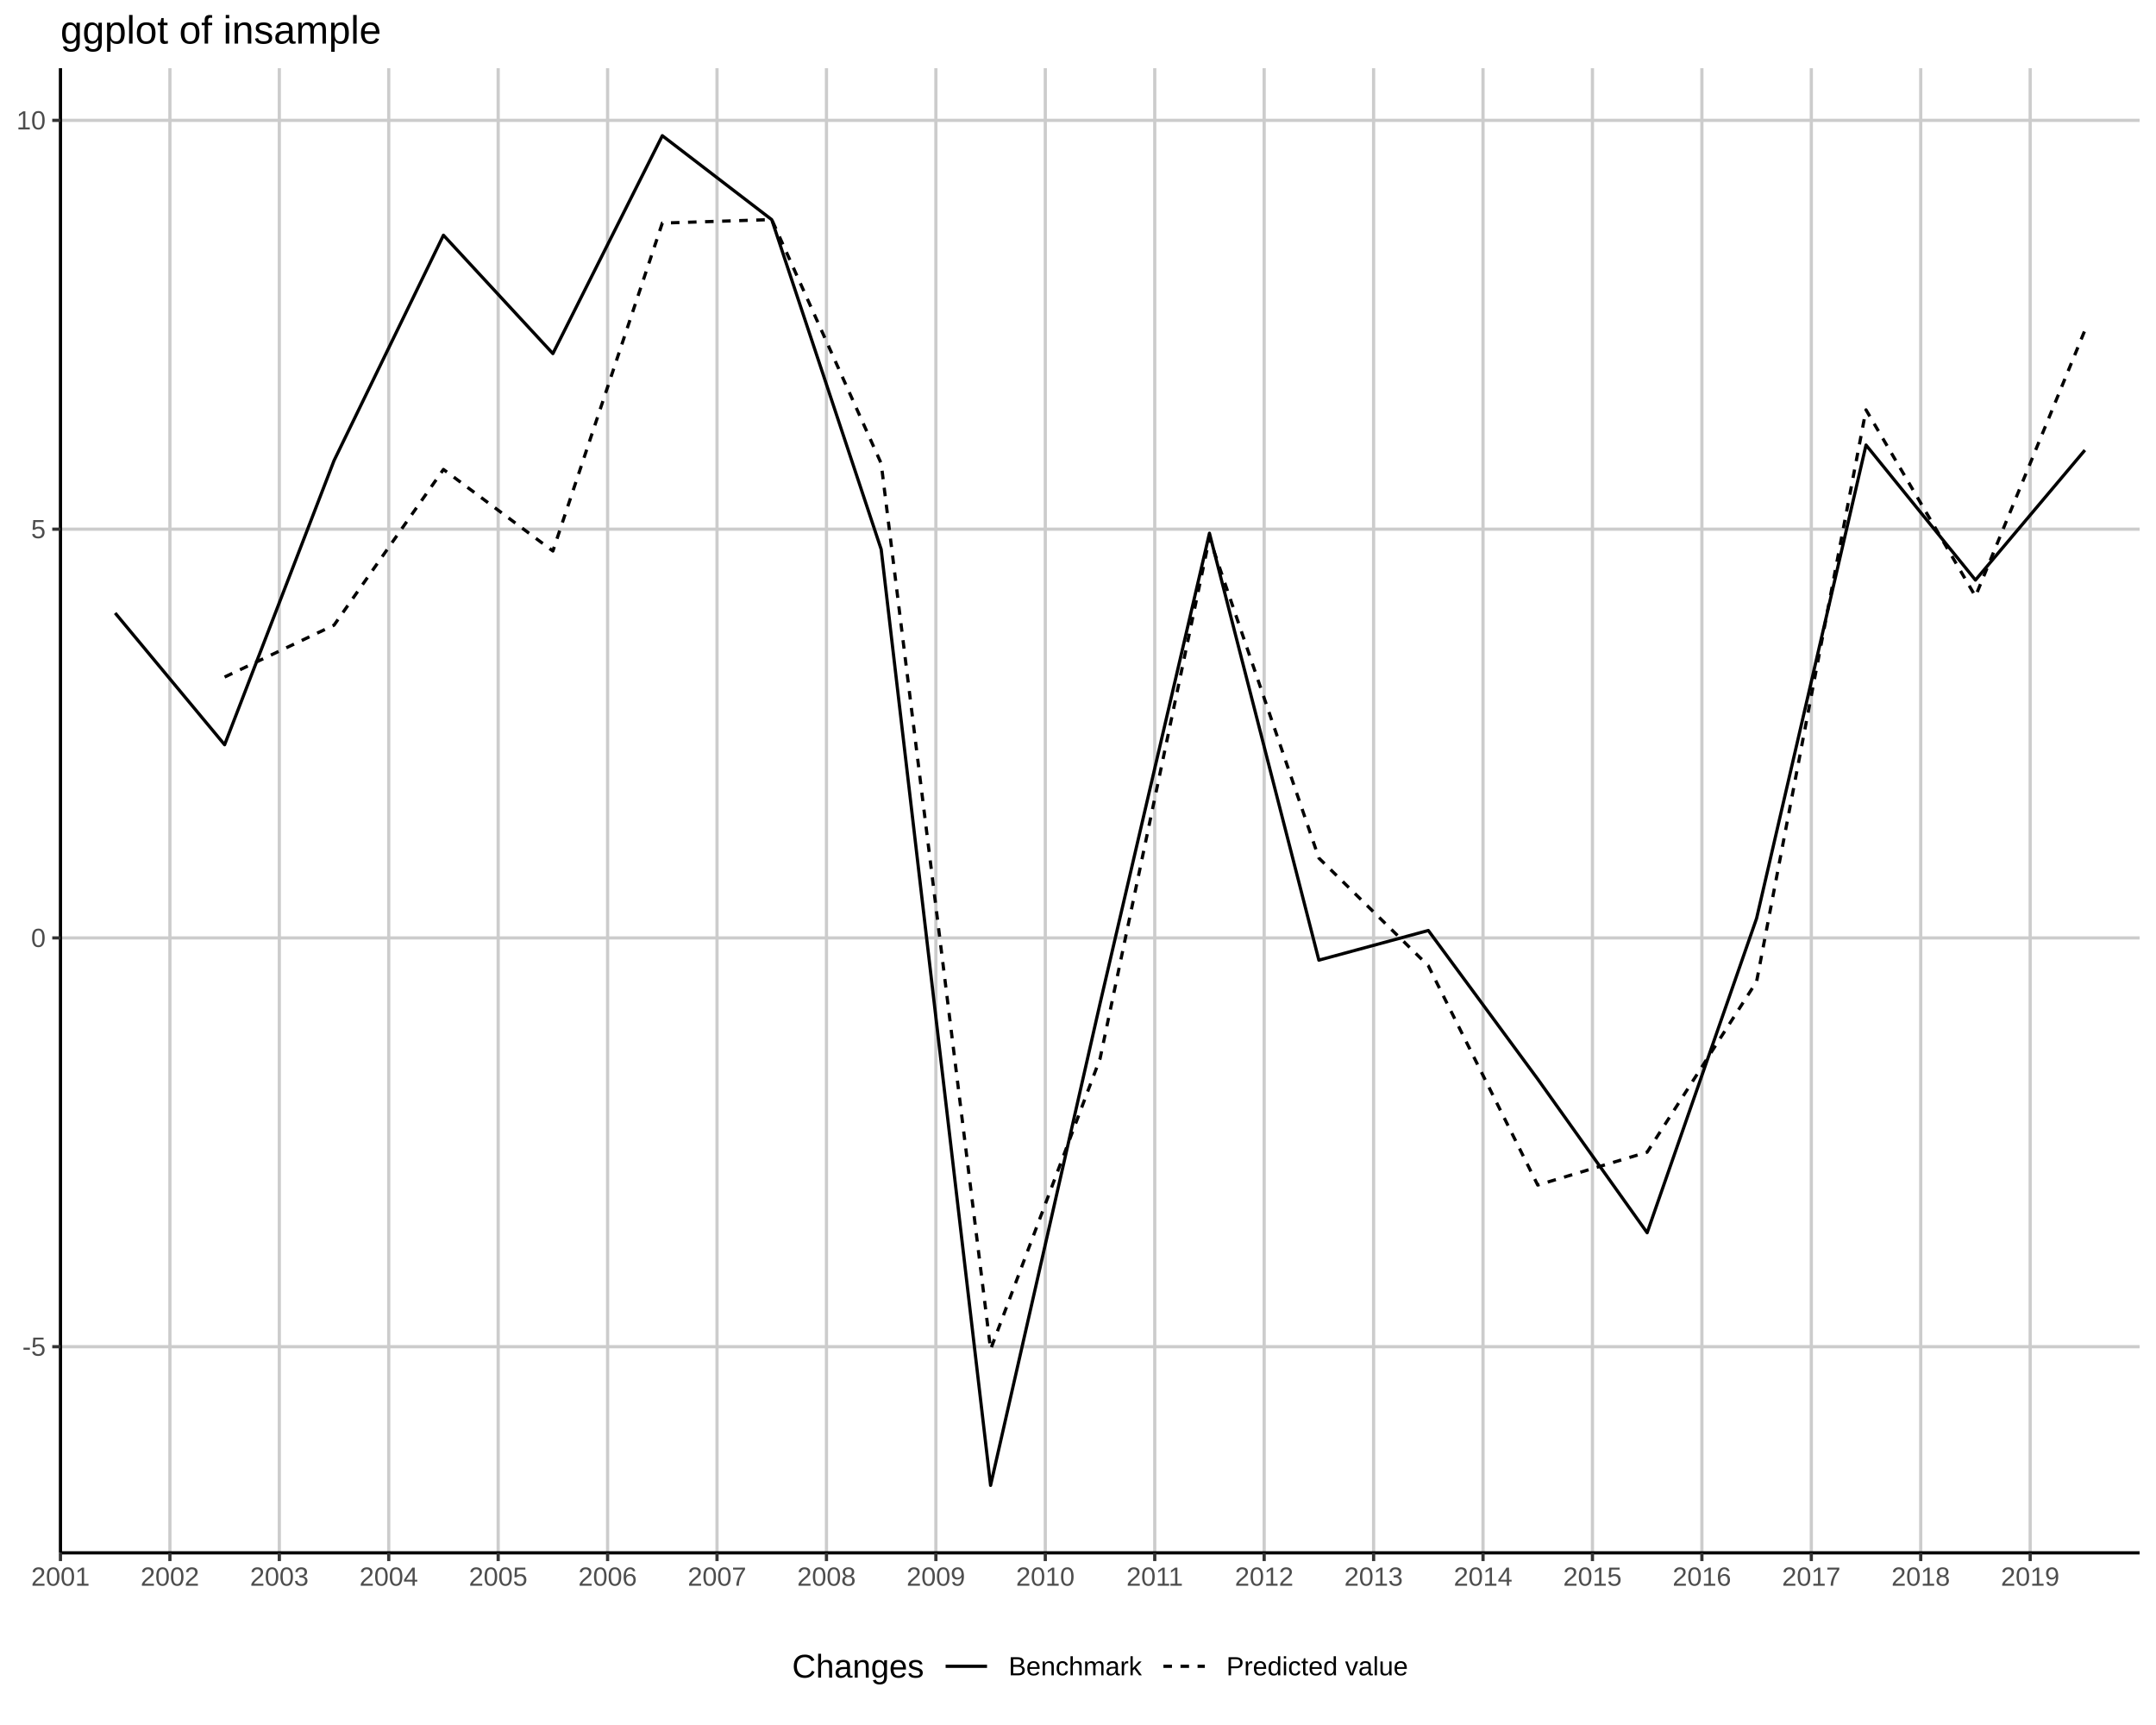
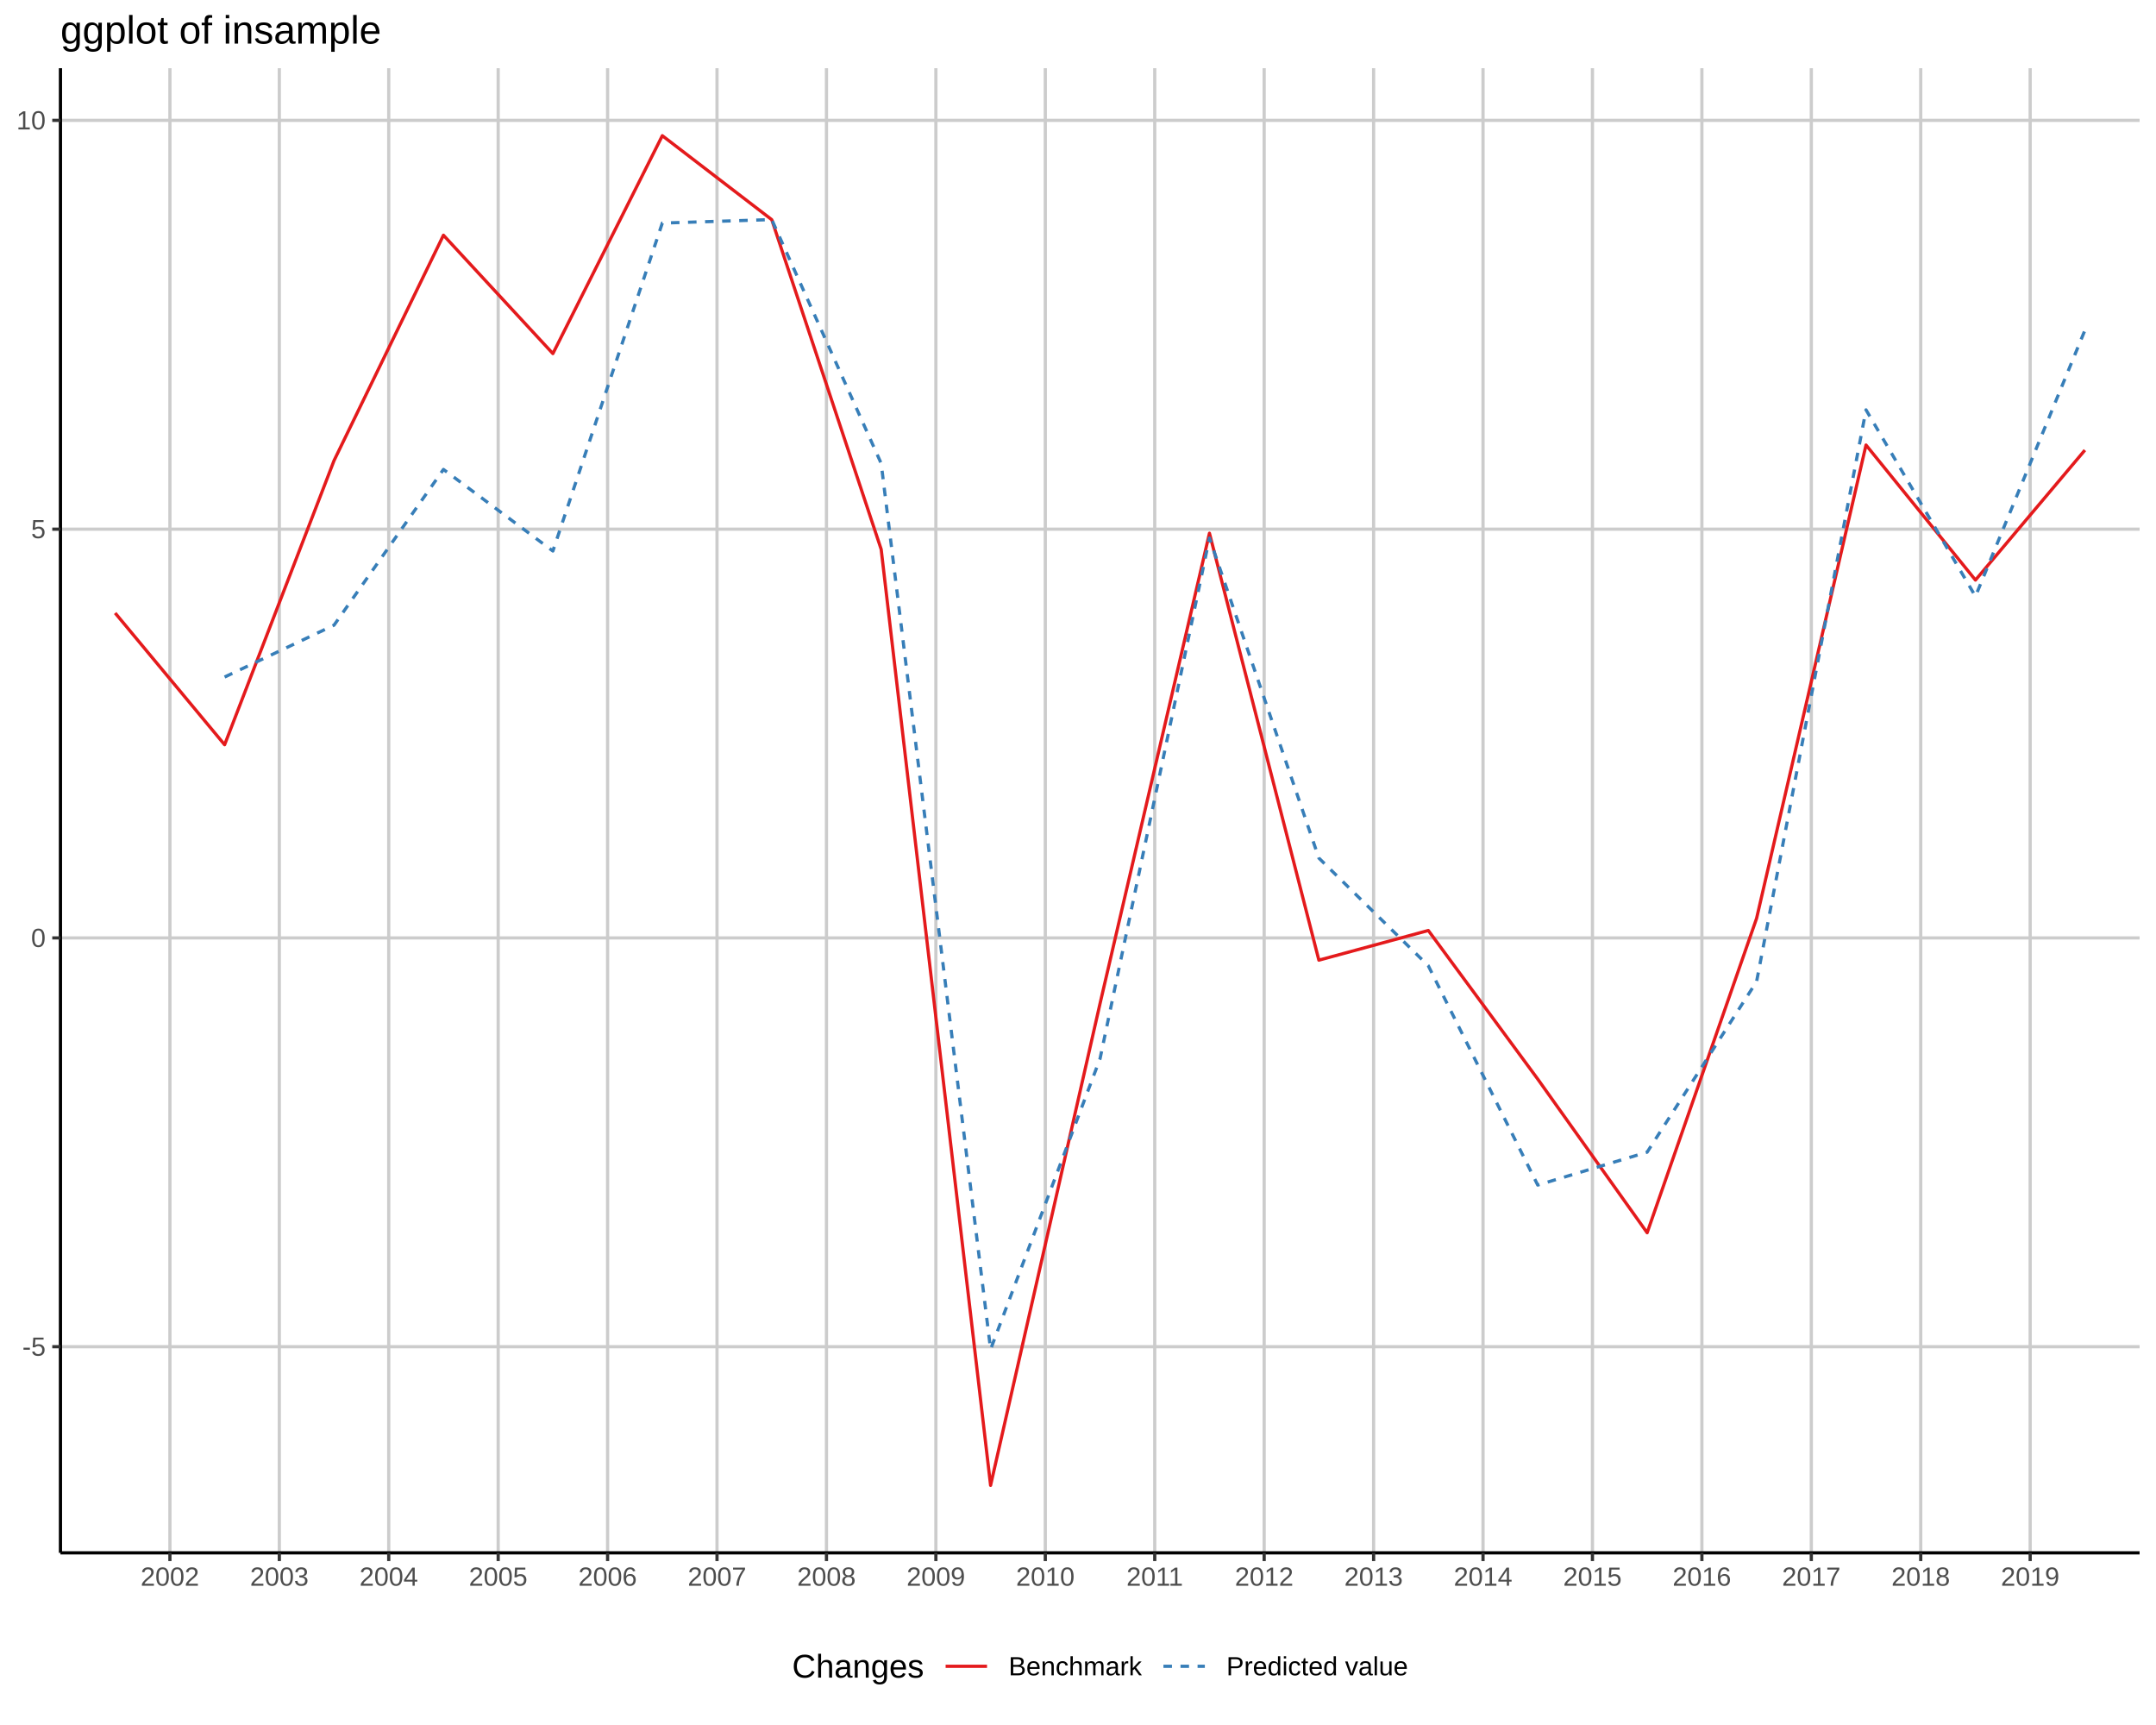
<svg xmlns="http://www.w3.org/2000/svg" viewBox="0 0 720.00 576.00">
  <defs>
    <style type="text/css">
    line, polyline, polygon, path, rect, circle {
      fill: none;
      stroke: #000000;
      stroke-linecap: round;
      stroke-linejoin: round;
      stroke-miterlimit: 10.00;
    }
  </style>
  </defs>
  <rect width="100%" height="100%" style="stroke: none; fill: #FFFFFF;" />
  <rect x="0.00" y="0.00" width="720.00" height="576.00" style="stroke-width: 1.07; stroke: #FFFFFF; fill: #FFFFFF;" />
  <defs>
    <clipPath id="cpMjAuMTl8NzE0LjUyfDUxOC41MnwyMi43Nw==">
      <rect x="20.19" y="22.77" width="694.33" height="495.74" />
    </clipPath>
  </defs>
  <rect x="20.19" y="22.77" width="694.33" height="495.74" style="stroke-width: 1.07; stroke: none; fill: #FFFFFF;" clip-path="url(#cpMjAuMTl8NzE0LjUyfDUxOC41MnwyMi43Nw==)" />
  <polyline points="20.19,449.68 714.52,449.68 " style="stroke-width: 1.07; stroke: #CCCCCC; stroke-linecap: butt;" clip-path="url(#cpMjAuMTl8NzE0LjUyfDUxOC41MnwyMi43Nw==)" />
  <polyline points="20.19,313.18 714.52,313.18 " style="stroke-width: 1.07; stroke: #CCCCCC; stroke-linecap: butt;" clip-path="url(#cpMjAuMTl8NzE0LjUyfDUxOC41MnwyMi43Nw==)" />
  <polyline points="20.19,176.69 714.52,176.69 " style="stroke-width: 1.07; stroke: #CCCCCC; stroke-linecap: butt;" clip-path="url(#cpMjAuMTl8NzE0LjUyfDUxOC41MnwyMi43Nw==)" />
  <polyline points="20.19,40.19 714.52,40.19 " style="stroke-width: 1.07; stroke: #CCCCCC; stroke-linecap: butt;" clip-path="url(#cpMjAuMTl8NzE0LjUyfDUxOC41MnwyMi43Nw==)" />
-   <polyline points="20.19,518.52 20.19,22.77 " style="stroke-width: 1.07; stroke: #CCCCCC; stroke-linecap: butt;" clip-path="url(#cpMjAuMTl8NzE0LjUyfDUxOC41MnwyMi43Nw==)" />
  <polyline points="56.74,518.52 56.74,22.77 " style="stroke-width: 1.07; stroke: #CCCCCC; stroke-linecap: butt;" clip-path="url(#cpMjAuMTl8NzE0LjUyfDUxOC41MnwyMi43Nw==)" />
  <polyline points="93.28,518.52 93.28,22.77 " style="stroke-width: 1.07; stroke: #CCCCCC; stroke-linecap: butt;" clip-path="url(#cpMjAuMTl8NzE0LjUyfDUxOC41MnwyMi43Nw==)" />
  <polyline points="129.82,518.52 129.82,22.77 " style="stroke-width: 1.07; stroke: #CCCCCC; stroke-linecap: butt;" clip-path="url(#cpMjAuMTl8NzE0LjUyfDUxOC41MnwyMi43Nw==)" />
  <polyline points="166.37,518.52 166.37,22.77 " style="stroke-width: 1.07; stroke: #CCCCCC; stroke-linecap: butt;" clip-path="url(#cpMjAuMTl8NzE0LjUyfDUxOC41MnwyMi43Nw==)" />
  <polyline points="202.91,518.52 202.91,22.77 " style="stroke-width: 1.07; stroke: #CCCCCC; stroke-linecap: butt;" clip-path="url(#cpMjAuMTl8NzE0LjUyfDUxOC41MnwyMi43Nw==)" />
  <polyline points="239.45,518.52 239.45,22.77 " style="stroke-width: 1.07; stroke: #CCCCCC; stroke-linecap: butt;" clip-path="url(#cpMjAuMTl8NzE0LjUyfDUxOC41MnwyMi43Nw==)" />
  <polyline points="276.00,518.52 276.00,22.77 " style="stroke-width: 1.07; stroke: #CCCCCC; stroke-linecap: butt;" clip-path="url(#cpMjAuMTl8NzE0LjUyfDUxOC41MnwyMi43Nw==)" />
  <polyline points="312.54,518.52 312.54,22.77 " style="stroke-width: 1.07; stroke: #CCCCCC; stroke-linecap: butt;" clip-path="url(#cpMjAuMTl8NzE0LjUyfDUxOC41MnwyMi43Nw==)" />
  <polyline points="349.08,518.52 349.08,22.77 " style="stroke-width: 1.07; stroke: #CCCCCC; stroke-linecap: butt;" clip-path="url(#cpMjAuMTl8NzE0LjUyfDUxOC41MnwyMi43Nw==)" />
  <polyline points="385.63,518.52 385.63,22.77 " style="stroke-width: 1.07; stroke: #CCCCCC; stroke-linecap: butt;" clip-path="url(#cpMjAuMTl8NzE0LjUyfDUxOC41MnwyMi43Nw==)" />
  <polyline points="422.17,518.52 422.17,22.77 " style="stroke-width: 1.07; stroke: #CCCCCC; stroke-linecap: butt;" clip-path="url(#cpMjAuMTl8NzE0LjUyfDUxOC41MnwyMi43Nw==)" />
  <polyline points="458.72,518.52 458.72,22.77 " style="stroke-width: 1.07; stroke: #CCCCCC; stroke-linecap: butt;" clip-path="url(#cpMjAuMTl8NzE0LjUyfDUxOC41MnwyMi43Nw==)" />
  <polyline points="495.26,518.52 495.26,22.77 " style="stroke-width: 1.07; stroke: #CCCCCC; stroke-linecap: butt;" clip-path="url(#cpMjAuMTl8NzE0LjUyfDUxOC41MnwyMi43Nw==)" />
  <polyline points="531.80,518.52 531.80,22.77 " style="stroke-width: 1.07; stroke: #CCCCCC; stroke-linecap: butt;" clip-path="url(#cpMjAuMTl8NzE0LjUyfDUxOC41MnwyMi43Nw==)" />
  <polyline points="568.35,518.52 568.35,22.77 " style="stroke-width: 1.07; stroke: #CCCCCC; stroke-linecap: butt;" clip-path="url(#cpMjAuMTl8NzE0LjUyfDUxOC41MnwyMi43Nw==)" />
  <polyline points="604.89,518.52 604.89,22.77 " style="stroke-width: 1.07; stroke: #CCCCCC; stroke-linecap: butt;" clip-path="url(#cpMjAuMTl8NzE0LjUyfDUxOC41MnwyMi43Nw==)" />
  <polyline points="641.43,518.52 641.43,22.77 " style="stroke-width: 1.07; stroke: #CCCCCC; stroke-linecap: butt;" clip-path="url(#cpMjAuMTl8NzE0LjUyfDUxOC41MnwyMi43Nw==)" />
  <polyline points="677.98,518.52 677.98,22.77 " style="stroke-width: 1.07; stroke: #CCCCCC; stroke-linecap: butt;" clip-path="url(#cpMjAuMTl8NzE0LjUyfDUxOC41MnwyMi43Nw==)" />
-   <polyline points="38.46,204.70 75.01,248.68 111.55,153.80 148.09,78.54 184.64,118.07 221.18,45.31 257.73,73.35 294.27,183.43 330.81,495.98 367.36,335.10 403.90,178.05 440.44,320.61 476.99,310.70 513.53,360.32 550.07,411.63 586.62,306.64 623.16,148.60 659.71,193.69 696.25,150.31 " style="stroke-width: 1.07; stroke-linecap: butt;" clip-path="url(#cpMjAuMTl8NzE0LjUyfDUxOC41MnwyMi43Nw==)" />
-   <polyline points="75.01,226.07 111.55,208.75 148.09,156.75 184.64,183.99 221.18,74.49 257.73,73.32 294.27,154.74 330.81,450.58 367.36,353.52 403.90,179.66 440.44,286.52 476.99,322.49 513.53,395.71 550.07,384.72 586.62,327.76 623.16,136.86 659.71,199.13 696.25,110.31 " style="stroke-width: 1.07; stroke-dasharray: 2.85,2.85; stroke-linecap: butt;" clip-path="url(#cpMjAuMTl8NzE0LjUyfDUxOC41MnwyMi43Nw==)" />
+   <polyline points="38.46,204.70 75.01,248.68 111.55,153.80 148.09,78.54 184.64,118.07 221.18,45.31 257.73,73.35 294.27,183.43 330.81,495.98 367.36,335.10 403.90,178.05 440.44,320.61 476.99,310.70 513.53,360.32 550.07,411.63 586.62,306.64 623.16,148.60 659.71,193.69 696.25,150.31 " style="stroke-width: 1.07; stroke: #E41A1C; stroke-linecap: butt;" clip-path="url(#cpMjAuMTl8NzE0LjUyfDUxOC41MnwyMi43Nw==)" />
+   <polyline points="75.01,226.07 111.55,208.75 148.09,156.75 184.64,183.99 221.18,74.49 257.73,73.32 294.27,154.74 330.81,450.58 367.36,353.52 403.90,179.66 440.44,286.52 476.99,322.49 513.53,395.71 550.07,384.72 586.62,327.76 623.16,136.86 659.71,199.13 696.25,110.31 " style="stroke-width: 1.07; stroke: #377EB8; stroke-dasharray: 2.85,2.85; stroke-linecap: butt;" clip-path="url(#cpMjAuMTl8NzE0LjUyfDUxOC41MnwyMi43Nw==)" />
  <defs>
    <clipPath id="cpMC4wMHw3MjAuMDB8NTc2LjAwfDAuMDA=">
      <rect x="0.00" y="0.00" width="720.00" height="576.00" />
    </clipPath>
  </defs>
  <polyline points="20.19,518.52 20.19,22.77 " style="stroke-width: 1.07; stroke-linecap: butt;" clip-path="url(#cpMC4wMHw3MjAuMDB8NTc2LjAwfDAuMDA=)" />
  <g clip-path="url(#cpMC4wMHw3MjAuMDB8NTc2LjAwfDAuMDA=)">
    <text x="7.45" y="452.70" style="font-size: 8.80px; fill: #4D4D4D; font-family: Liberation Sans;" textLength="7.81px" lengthAdjust="spacingAndGlyphs">-5</text>
  </g>
  <g clip-path="url(#cpMC4wMHw3MjAuMDB8NTc2LjAwfDAuMDA=)">
    <text x="10.37" y="316.21" style="font-size: 8.80px; fill: #4D4D4D; font-family: Liberation Sans;" textLength="4.89px" lengthAdjust="spacingAndGlyphs">0</text>
  </g>
  <g clip-path="url(#cpMC4wMHw3MjAuMDB8NTc2LjAwfDAuMDA=)">
    <text x="10.37" y="179.71" style="font-size: 8.80px; fill: #4D4D4D; font-family: Liberation Sans;" textLength="4.89px" lengthAdjust="spacingAndGlyphs">5</text>
  </g>
  <g clip-path="url(#cpMC4wMHw3MjAuMDB8NTc2LjAwfDAuMDA=)">
    <text x="5.48" y="43.21" style="font-size: 8.80px; fill: #4D4D4D; font-family: Liberation Sans;" textLength="9.78px" lengthAdjust="spacingAndGlyphs">10</text>
  </g>
  <polyline points="17.45,449.68 20.19,449.68 " style="stroke-width: 1.07; stroke: #333333; stroke-linecap: butt;" clip-path="url(#cpMC4wMHw3MjAuMDB8NTc2LjAwfDAuMDA=)" />
  <polyline points="17.45,313.18 20.19,313.18 " style="stroke-width: 1.07; stroke: #333333; stroke-linecap: butt;" clip-path="url(#cpMC4wMHw3MjAuMDB8NTc2LjAwfDAuMDA=)" />
  <polyline points="17.45,176.69 20.19,176.69 " style="stroke-width: 1.07; stroke: #333333; stroke-linecap: butt;" clip-path="url(#cpMC4wMHw3MjAuMDB8NTc2LjAwfDAuMDA=)" />
  <polyline points="17.45,40.19 20.19,40.19 " style="stroke-width: 1.07; stroke: #333333; stroke-linecap: butt;" clip-path="url(#cpMC4wMHw3MjAuMDB8NTc2LjAwfDAuMDA=)" />
  <polyline points="20.19,518.52 714.52,518.52 " style="stroke-width: 1.07; stroke-linecap: butt;" clip-path="url(#cpMC4wMHw3MjAuMDB8NTc2LjAwfDAuMDA=)" />
-   <polyline points="20.19,521.26 20.19,518.52 " style="stroke-width: 1.07; stroke: #333333; stroke-linecap: butt;" clip-path="url(#cpMC4wMHw3MjAuMDB8NTc2LjAwfDAuMDA=)" />
  <polyline points="56.74,521.26 56.74,518.52 " style="stroke-width: 1.07; stroke: #333333; stroke-linecap: butt;" clip-path="url(#cpMC4wMHw3MjAuMDB8NTc2LjAwfDAuMDA=)" />
  <polyline points="93.28,521.26 93.28,518.52 " style="stroke-width: 1.07; stroke: #333333; stroke-linecap: butt;" clip-path="url(#cpMC4wMHw3MjAuMDB8NTc2LjAwfDAuMDA=)" />
  <polyline points="129.82,521.26 129.82,518.52 " style="stroke-width: 1.07; stroke: #333333; stroke-linecap: butt;" clip-path="url(#cpMC4wMHw3MjAuMDB8NTc2LjAwfDAuMDA=)" />
  <polyline points="166.37,521.26 166.37,518.52 " style="stroke-width: 1.07; stroke: #333333; stroke-linecap: butt;" clip-path="url(#cpMC4wMHw3MjAuMDB8NTc2LjAwfDAuMDA=)" />
  <polyline points="202.91,521.26 202.91,518.52 " style="stroke-width: 1.07; stroke: #333333; stroke-linecap: butt;" clip-path="url(#cpMC4wMHw3MjAuMDB8NTc2LjAwfDAuMDA=)" />
  <polyline points="239.45,521.26 239.45,518.52 " style="stroke-width: 1.07; stroke: #333333; stroke-linecap: butt;" clip-path="url(#cpMC4wMHw3MjAuMDB8NTc2LjAwfDAuMDA=)" />
  <polyline points="276.00,521.26 276.00,518.52 " style="stroke-width: 1.07; stroke: #333333; stroke-linecap: butt;" clip-path="url(#cpMC4wMHw3MjAuMDB8NTc2LjAwfDAuMDA=)" />
  <polyline points="312.54,521.26 312.54,518.52 " style="stroke-width: 1.07; stroke: #333333; stroke-linecap: butt;" clip-path="url(#cpMC4wMHw3MjAuMDB8NTc2LjAwfDAuMDA=)" />
  <polyline points="349.08,521.26 349.08,518.52 " style="stroke-width: 1.07; stroke: #333333; stroke-linecap: butt;" clip-path="url(#cpMC4wMHw3MjAuMDB8NTc2LjAwfDAuMDA=)" />
  <polyline points="385.63,521.26 385.63,518.52 " style="stroke-width: 1.07; stroke: #333333; stroke-linecap: butt;" clip-path="url(#cpMC4wMHw3MjAuMDB8NTc2LjAwfDAuMDA=)" />
  <polyline points="422.17,521.26 422.17,518.52 " style="stroke-width: 1.07; stroke: #333333; stroke-linecap: butt;" clip-path="url(#cpMC4wMHw3MjAuMDB8NTc2LjAwfDAuMDA=)" />
  <polyline points="458.72,521.26 458.72,518.52 " style="stroke-width: 1.07; stroke: #333333; stroke-linecap: butt;" clip-path="url(#cpMC4wMHw3MjAuMDB8NTc2LjAwfDAuMDA=)" />
  <polyline points="495.26,521.26 495.26,518.52 " style="stroke-width: 1.07; stroke: #333333; stroke-linecap: butt;" clip-path="url(#cpMC4wMHw3MjAuMDB8NTc2LjAwfDAuMDA=)" />
  <polyline points="531.80,521.26 531.80,518.52 " style="stroke-width: 1.07; stroke: #333333; stroke-linecap: butt;" clip-path="url(#cpMC4wMHw3MjAuMDB8NTc2LjAwfDAuMDA=)" />
  <polyline points="568.35,521.26 568.35,518.52 " style="stroke-width: 1.07; stroke: #333333; stroke-linecap: butt;" clip-path="url(#cpMC4wMHw3MjAuMDB8NTc2LjAwfDAuMDA=)" />
  <polyline points="604.89,521.26 604.89,518.52 " style="stroke-width: 1.07; stroke: #333333; stroke-linecap: butt;" clip-path="url(#cpMC4wMHw3MjAuMDB8NTc2LjAwfDAuMDA=)" />
  <polyline points="641.43,521.26 641.43,518.52 " style="stroke-width: 1.07; stroke: #333333; stroke-linecap: butt;" clip-path="url(#cpMC4wMHw3MjAuMDB8NTc2LjAwfDAuMDA=)" />
  <polyline points="677.98,521.26 677.98,518.52 " style="stroke-width: 1.07; stroke: #333333; stroke-linecap: butt;" clip-path="url(#cpMC4wMHw3MjAuMDB8NTc2LjAwfDAuMDA=)" />
-   <g clip-path="url(#cpMC4wMHw3MjAuMDB8NTc2LjAwfDAuMDA=)">
-     <text x="10.41" y="529.49" style="font-size: 8.80px; fill: #4D4D4D; font-family: Liberation Sans;" textLength="19.56px" lengthAdjust="spacingAndGlyphs">2001</text>
-   </g>
  <g clip-path="url(#cpMC4wMHw3MjAuMDB8NTc2LjAwfDAuMDA=)">
    <text x="46.95" y="529.49" style="font-size: 8.80px; fill: #4D4D4D; font-family: Liberation Sans;" textLength="19.56px" lengthAdjust="spacingAndGlyphs">2002</text>
  </g>
  <g clip-path="url(#cpMC4wMHw3MjAuMDB8NTc2LjAwfDAuMDA=)">
    <text x="83.50" y="529.49" style="font-size: 8.80px; fill: #4D4D4D; font-family: Liberation Sans;" textLength="19.56px" lengthAdjust="spacingAndGlyphs">2003</text>
  </g>
  <g clip-path="url(#cpMC4wMHw3MjAuMDB8NTc2LjAwfDAuMDA=)">
    <text x="120.04" y="529.49" style="font-size: 8.80px; fill: #4D4D4D; font-family: Liberation Sans;" textLength="19.56px" lengthAdjust="spacingAndGlyphs">2004</text>
  </g>
  <g clip-path="url(#cpMC4wMHw3MjAuMDB8NTc2LjAwfDAuMDA=)">
    <text x="156.59" y="529.49" style="font-size: 8.80px; fill: #4D4D4D; font-family: Liberation Sans;" textLength="19.56px" lengthAdjust="spacingAndGlyphs">2005</text>
  </g>
  <g clip-path="url(#cpMC4wMHw3MjAuMDB8NTc2LjAwfDAuMDA=)">
    <text x="193.13" y="529.49" style="font-size: 8.80px; fill: #4D4D4D; font-family: Liberation Sans;" textLength="19.56px" lengthAdjust="spacingAndGlyphs">2006</text>
  </g>
  <g clip-path="url(#cpMC4wMHw3MjAuMDB8NTc2LjAwfDAuMDA=)">
    <text x="229.67" y="529.49" style="font-size: 8.80px; fill: #4D4D4D; font-family: Liberation Sans;" textLength="19.56px" lengthAdjust="spacingAndGlyphs">2007</text>
  </g>
  <g clip-path="url(#cpMC4wMHw3MjAuMDB8NTc2LjAwfDAuMDA=)">
    <text x="266.22" y="529.49" style="font-size: 8.80px; fill: #4D4D4D; font-family: Liberation Sans;" textLength="19.56px" lengthAdjust="spacingAndGlyphs">2008</text>
  </g>
  <g clip-path="url(#cpMC4wMHw3MjAuMDB8NTc2LjAwfDAuMDA=)">
    <text x="302.76" y="529.49" style="font-size: 8.80px; fill: #4D4D4D; font-family: Liberation Sans;" textLength="19.56px" lengthAdjust="spacingAndGlyphs">2009</text>
  </g>
  <g clip-path="url(#cpMC4wMHw3MjAuMDB8NTc2LjAwfDAuMDA=)">
    <text x="339.30" y="529.49" style="font-size: 8.80px; fill: #4D4D4D; font-family: Liberation Sans;" textLength="19.56px" lengthAdjust="spacingAndGlyphs">2010</text>
  </g>
  <g clip-path="url(#cpMC4wMHw3MjAuMDB8NTc2LjAwfDAuMDA=)">
    <text x="376.18" y="529.49" style="font-size: 8.80px; fill: #4D4D4D; font-family: Liberation Sans;" textLength="18.91px" lengthAdjust="spacingAndGlyphs">2011</text>
  </g>
  <g clip-path="url(#cpMC4wMHw3MjAuMDB8NTc2LjAwfDAuMDA=)">
    <text x="412.39" y="529.49" style="font-size: 8.80px; fill: #4D4D4D; font-family: Liberation Sans;" textLength="19.56px" lengthAdjust="spacingAndGlyphs">2012</text>
  </g>
  <g clip-path="url(#cpMC4wMHw3MjAuMDB8NTc2LjAwfDAuMDA=)">
    <text x="448.93" y="529.49" style="font-size: 8.80px; fill: #4D4D4D; font-family: Liberation Sans;" textLength="19.56px" lengthAdjust="spacingAndGlyphs">2013</text>
  </g>
  <g clip-path="url(#cpMC4wMHw3MjAuMDB8NTc2LjAwfDAuMDA=)">
    <text x="485.48" y="529.49" style="font-size: 8.80px; fill: #4D4D4D; font-family: Liberation Sans;" textLength="19.56px" lengthAdjust="spacingAndGlyphs">2014</text>
  </g>
  <g clip-path="url(#cpMC4wMHw3MjAuMDB8NTc2LjAwfDAuMDA=)">
    <text x="522.02" y="529.49" style="font-size: 8.80px; fill: #4D4D4D; font-family: Liberation Sans;" textLength="19.56px" lengthAdjust="spacingAndGlyphs">2015</text>
  </g>
  <g clip-path="url(#cpMC4wMHw3MjAuMDB8NTc2LjAwfDAuMDA=)">
    <text x="558.56" y="529.49" style="font-size: 8.80px; fill: #4D4D4D; font-family: Liberation Sans;" textLength="19.56px" lengthAdjust="spacingAndGlyphs">2016</text>
  </g>
  <g clip-path="url(#cpMC4wMHw3MjAuMDB8NTc2LjAwfDAuMDA=)">
    <text x="595.11" y="529.49" style="font-size: 8.80px; fill: #4D4D4D; font-family: Liberation Sans;" textLength="19.56px" lengthAdjust="spacingAndGlyphs">2017</text>
  </g>
  <g clip-path="url(#cpMC4wMHw3MjAuMDB8NTc2LjAwfDAuMDA=)">
    <text x="631.65" y="529.49" style="font-size: 8.80px; fill: #4D4D4D; font-family: Liberation Sans;" textLength="19.56px" lengthAdjust="spacingAndGlyphs">2018</text>
  </g>
  <g clip-path="url(#cpMC4wMHw3MjAuMDB8NTc2LjAwfDAuMDA=)">
    <text x="668.20" y="529.49" style="font-size: 8.80px; fill: #4D4D4D; font-family: Liberation Sans;" textLength="19.56px" lengthAdjust="spacingAndGlyphs">2019</text>
  </g>
  <rect x="259.04" y="542.28" width="216.62" height="28.24" style="stroke-width: 1.07; stroke: none; fill: #FFFFFF;" clip-path="url(#cpMC4wMHw3MjAuMDB8NTc2LjAwfDAuMDA=)" />
  <g clip-path="url(#cpMC4wMHw3MjAuMDB8NTc2LjAwfDAuMDA=)">
    <text x="264.52" y="560.18" style="font-size: 11.00px; font-family: Liberation Sans;" textLength="44.06px" lengthAdjust="spacingAndGlyphs">Changes</text>
  </g>
-   <line x1="315.79" y1="556.40" x2="329.62" y2="556.40" style="stroke-width: 1.07; stroke-linecap: butt;" clip-path="url(#cpMC4wMHw3MjAuMDB8NTc2LjAwfDAuMDA=)" />
-   <line x1="388.53" y1="556.40" x2="402.36" y2="556.40" style="stroke-width: 1.07; stroke-dasharray: 2.85,2.85; stroke-linecap: butt;" clip-path="url(#cpMC4wMHw3MjAuMDB8NTc2LjAwfDAuMDA=)" />
+   <line x1="315.79" y1="556.40" x2="329.62" y2="556.40" style="stroke-width: 1.07; stroke: #E41A1C; stroke-linecap: butt;" clip-path="url(#cpMC4wMHw3MjAuMDB8NTc2LjAwfDAuMDA=)" />
+   <line x1="388.53" y1="556.40" x2="402.36" y2="556.40" style="stroke-width: 1.07; stroke: #377EB8; stroke-dasharray: 2.85,2.85; stroke-linecap: butt;" clip-path="url(#cpMC4wMHw3MjAuMDB8NTc2LjAwfDAuMDA=)" />
  <g clip-path="url(#cpMC4wMHw3MjAuMDB8NTc2LjAwfDAuMDA=)">
    <text x="336.83" y="559.42" style="font-size: 8.80px; font-family: Liberation Sans;" textLength="44.50px" lengthAdjust="spacingAndGlyphs">Benchmark</text>
  </g>
  <g clip-path="url(#cpMC4wMHw3MjAuMDB8NTc2LjAwfDAuMDA=)">
    <text x="409.56" y="559.42" style="font-size: 8.80px; font-family: Liberation Sans;" textLength="60.62px" lengthAdjust="spacingAndGlyphs">Predicted value</text>
  </g>
  <g clip-path="url(#cpMC4wMHw3MjAuMDB8NTc2LjAwfDAuMDA=)">
    <text x="20.19" y="14.56" style="font-size: 13.20px; font-family: Liberation Sans;" textLength="106.97px" lengthAdjust="spacingAndGlyphs">ggplot of insample</text>
  </g>
</svg>
